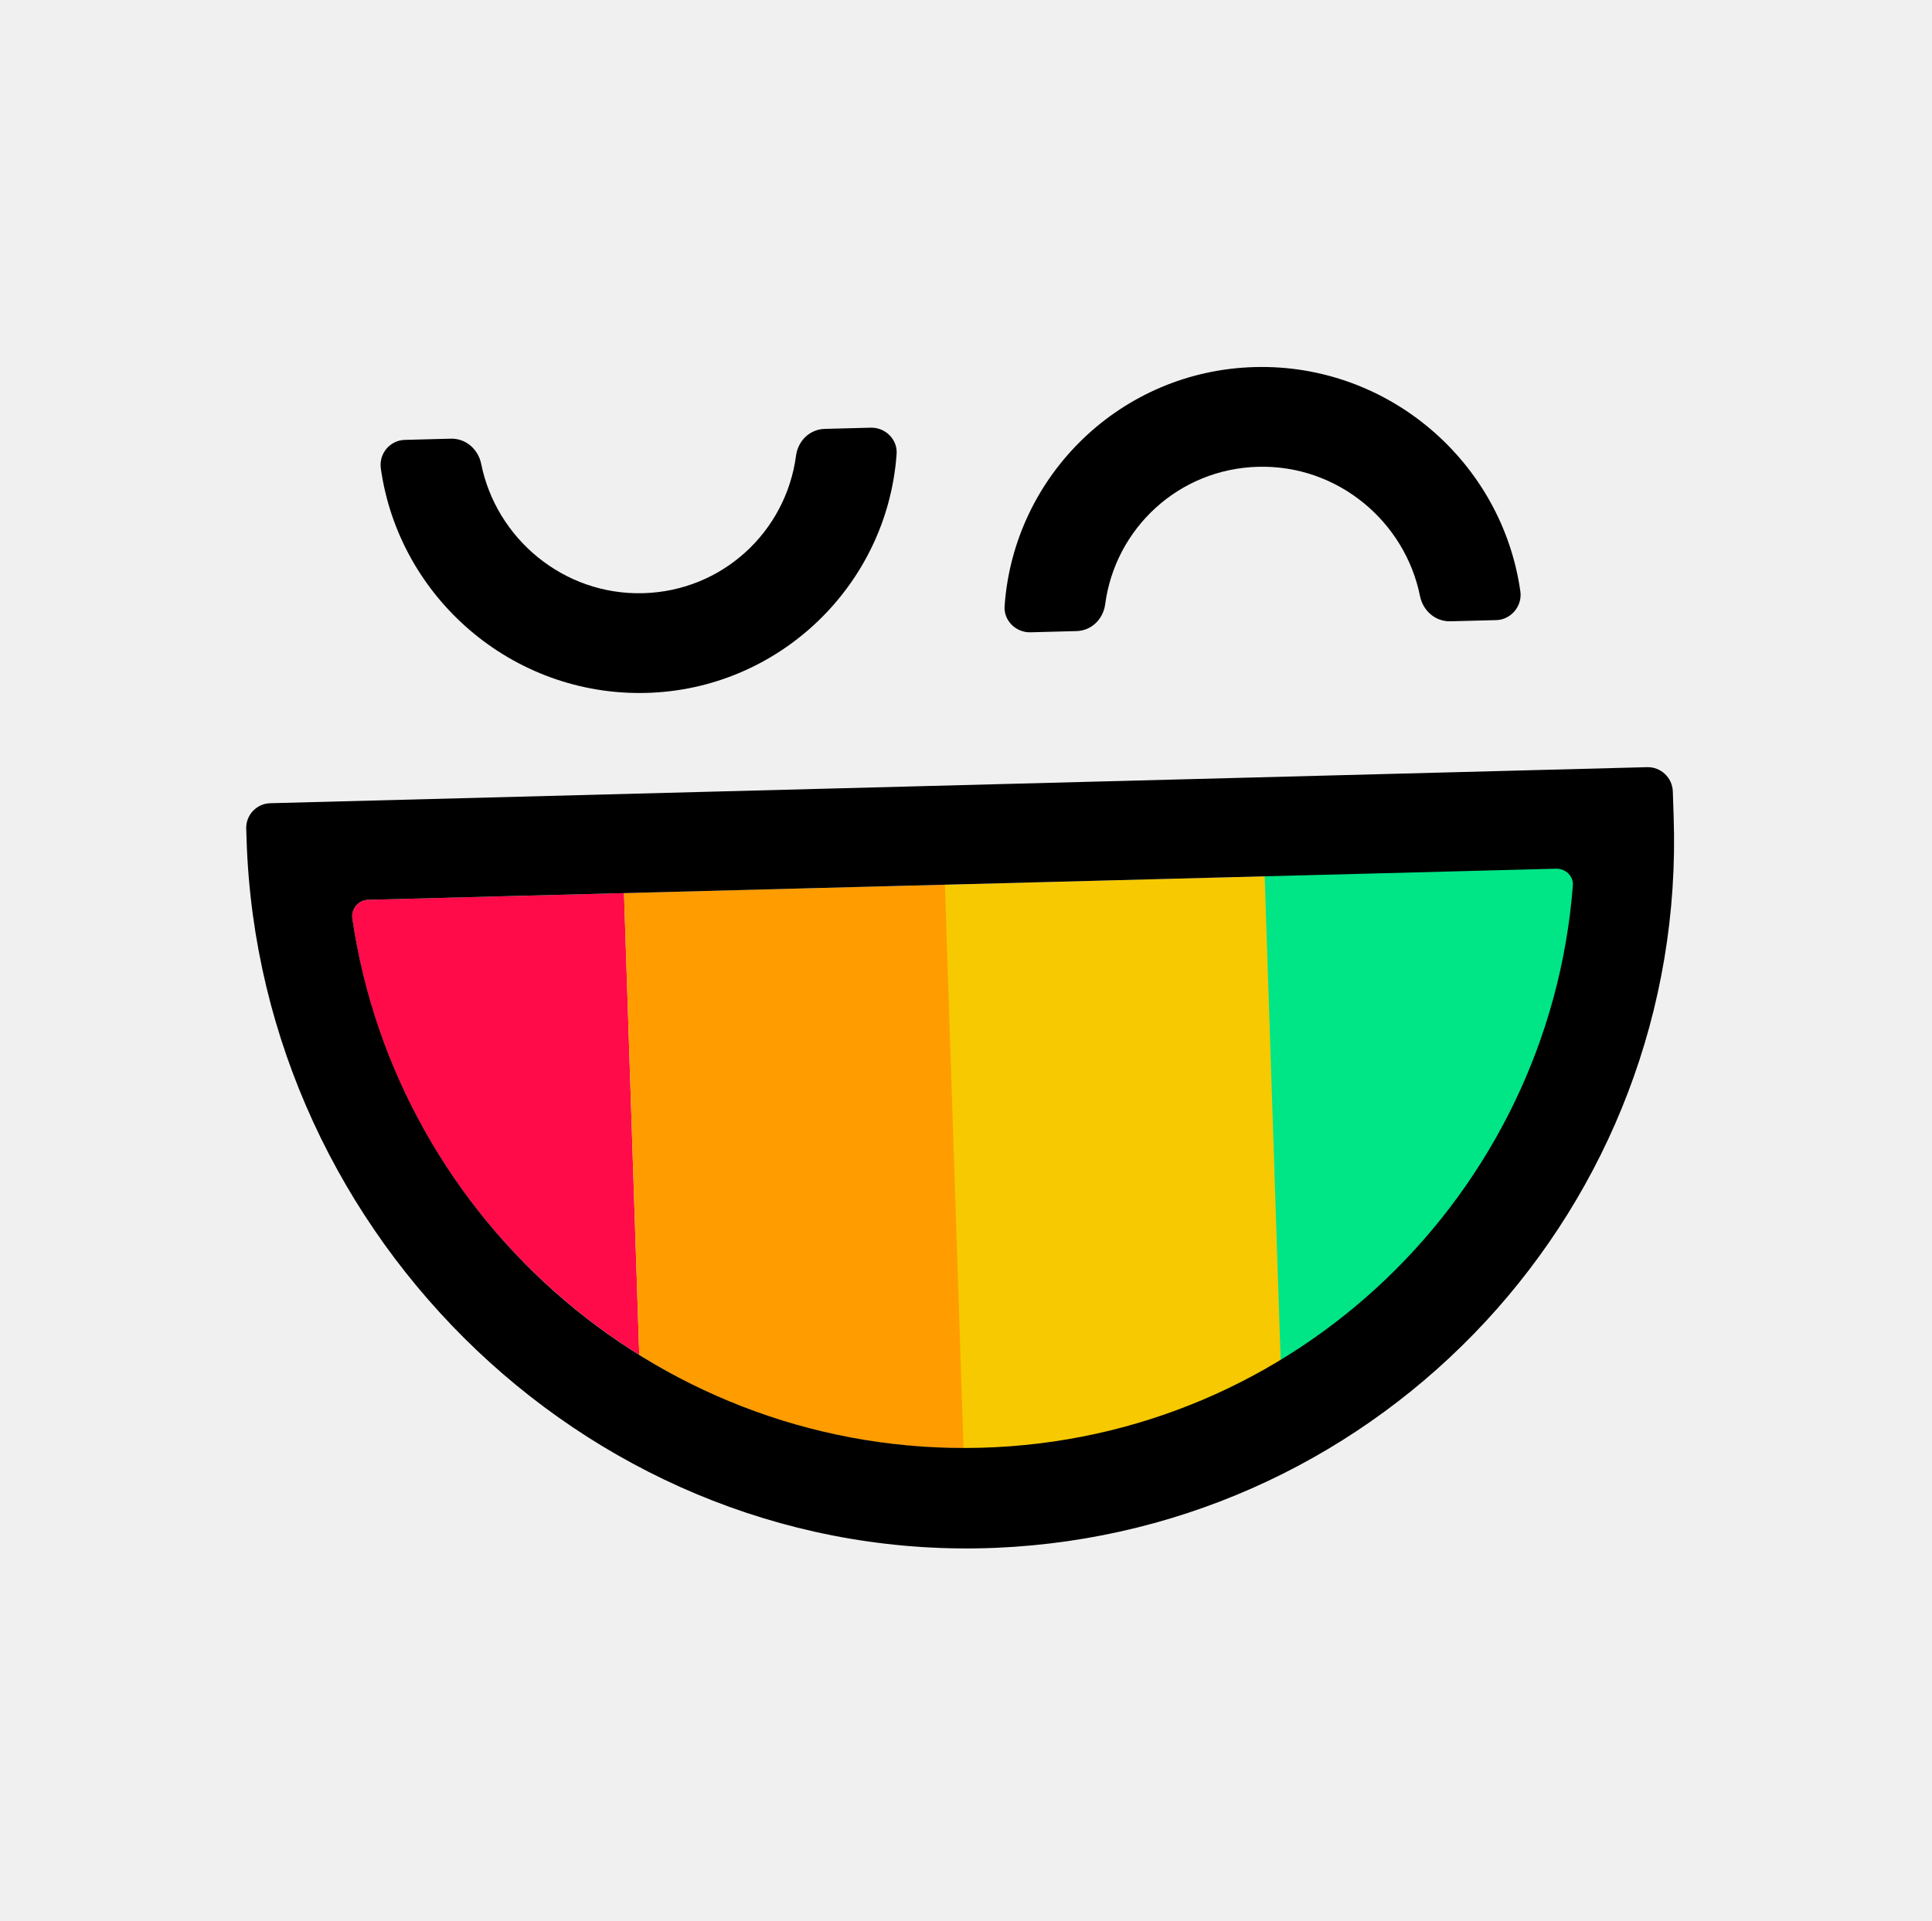
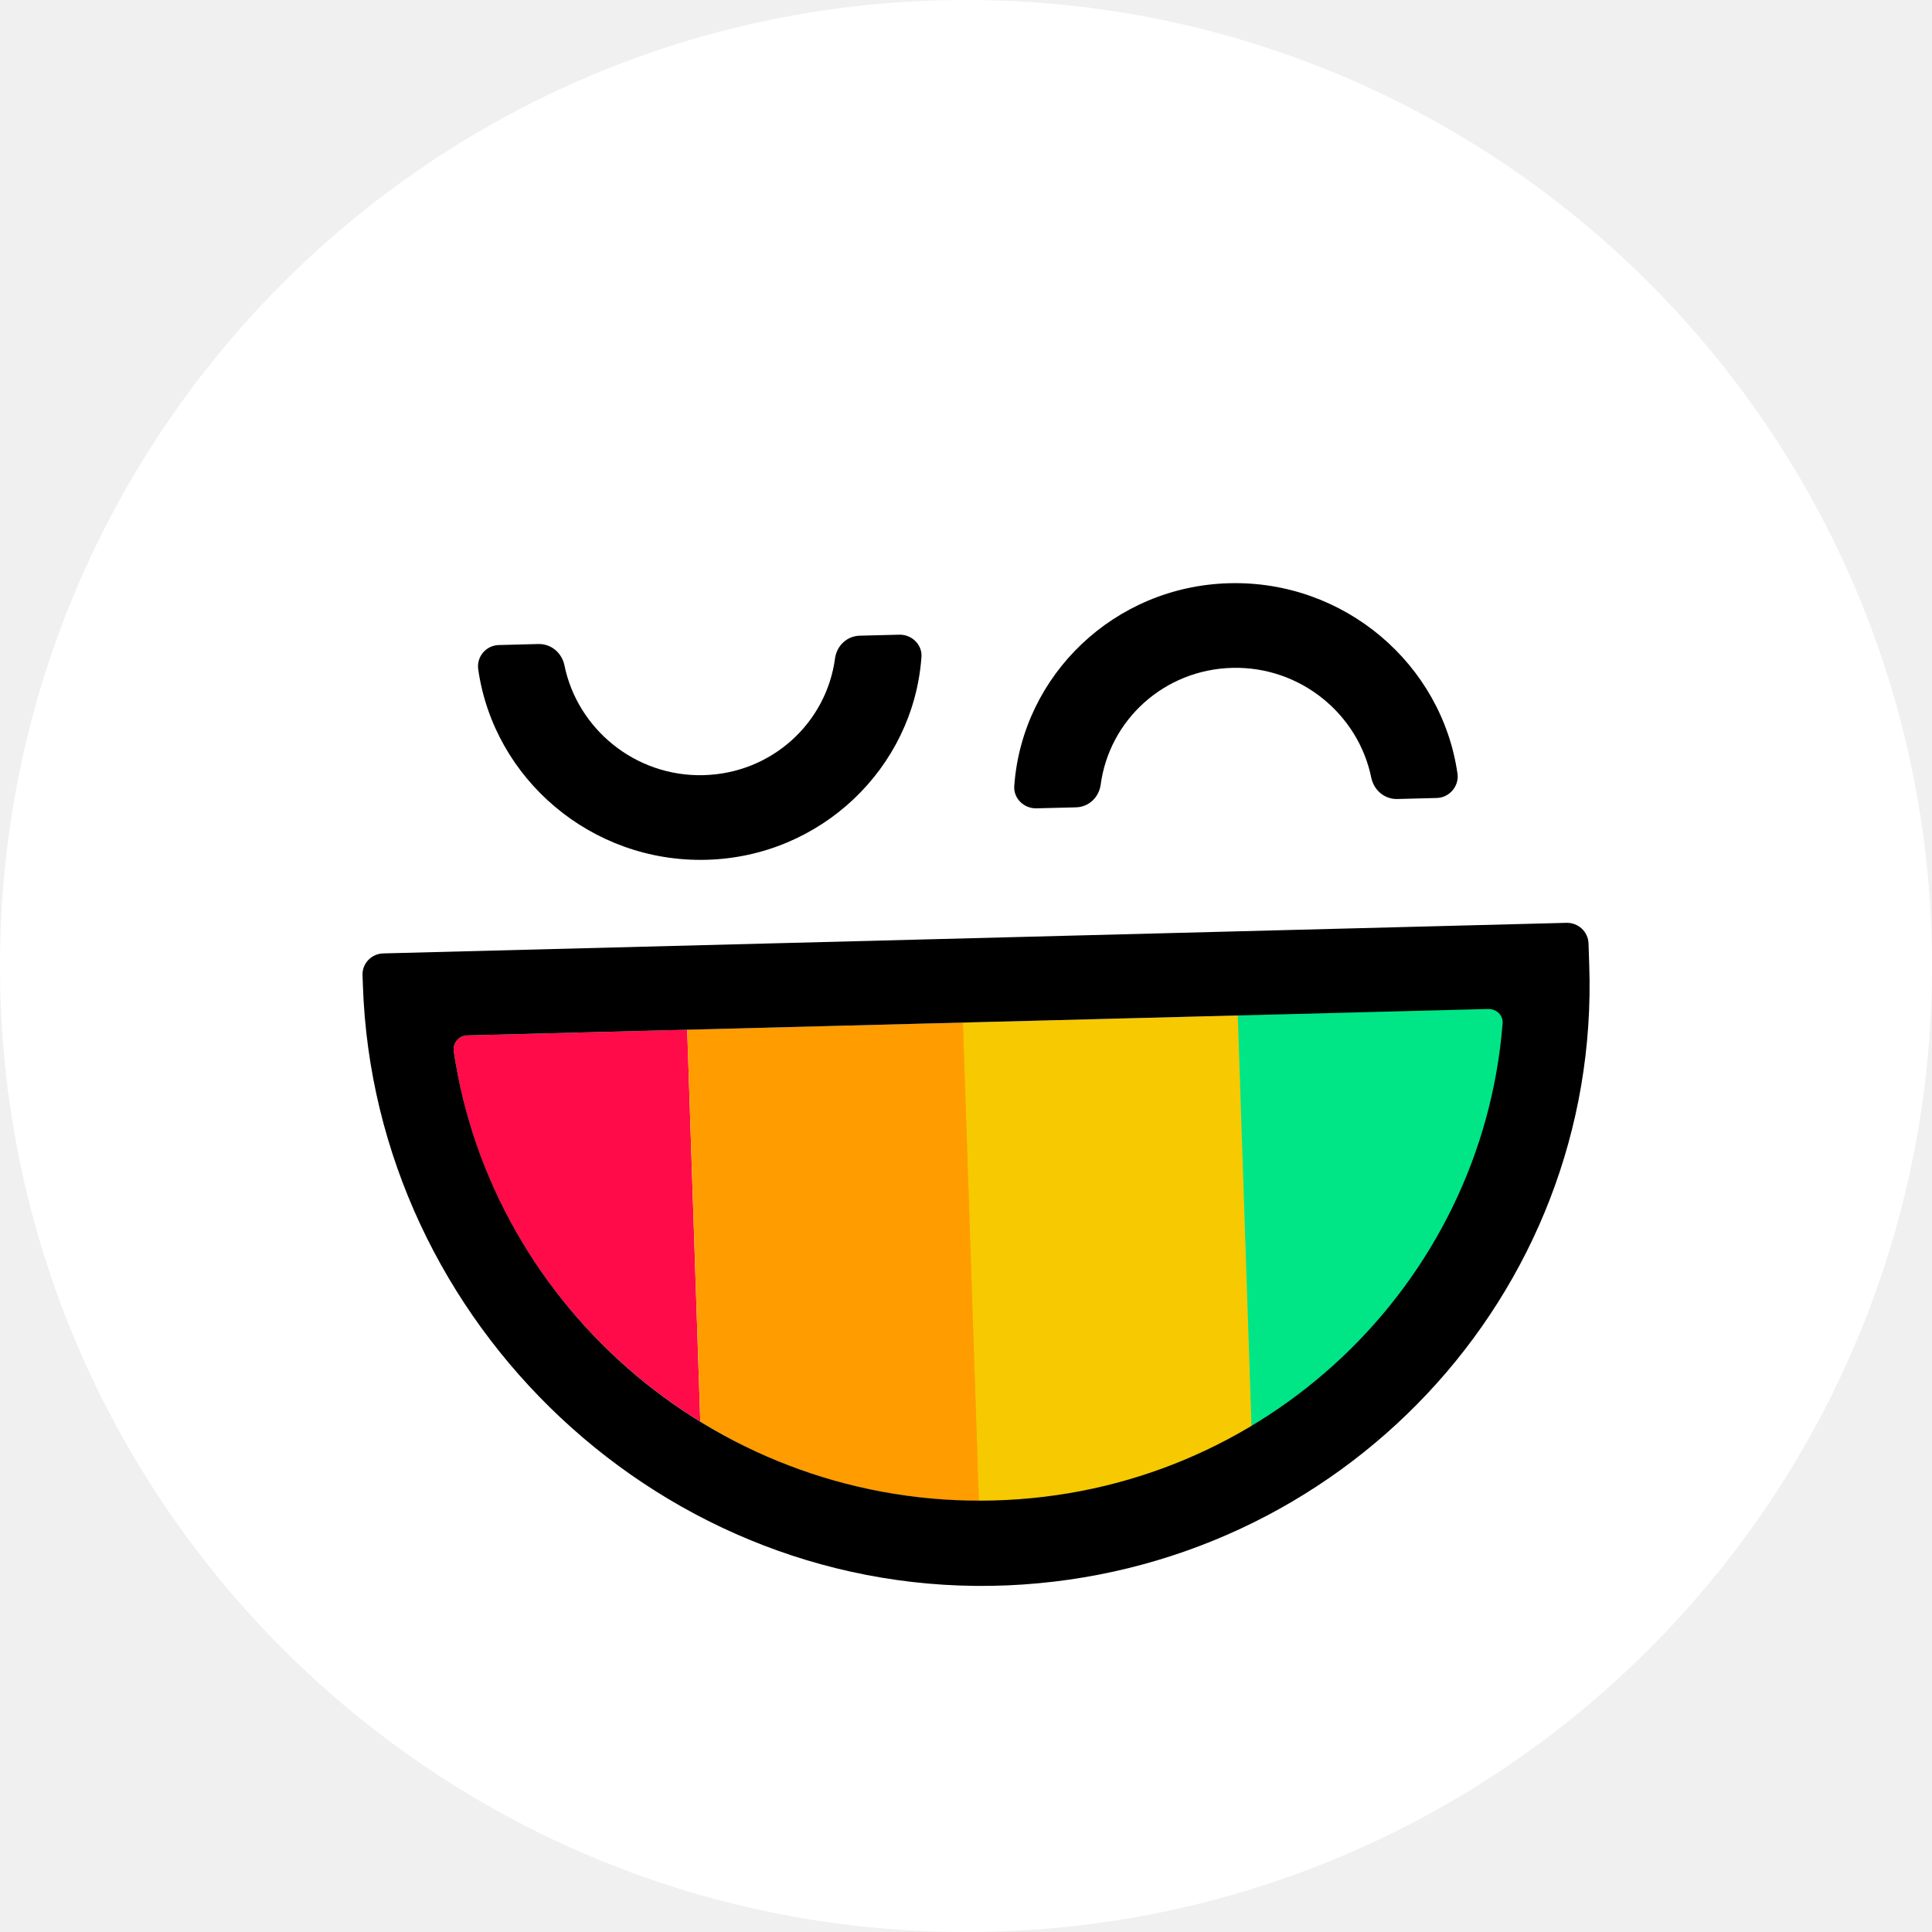
- <svg xmlns="http://www.w3.org/2000/svg" width="517" height="514" viewBox="0 0 517 514" fill="none">
-   <path d="M172.95 185.439C137.128 186.377 106.729 159.937 101.894 125.272C101.41 121.243 104.46 117.825 108.324 117.723L120.616 117.401C124.654 117.296 127.914 120.198 128.744 124.042C132.746 144.144 150.822 159.31 172.07 158.753C193.317 158.197 210.368 142.287 213.032 121.834C213.607 117.954 216.669 114.886 220.708 114.78L233 114.459C237.039 114.353 240.316 117.781 239.916 121.658C237.376 156.516 208.597 184.506 172.95 185.439Z" fill="black" />
-   <path d="M400.435 165.952L388.142 166.274C384.104 166.38 380.844 163.478 380.015 159.634C376.012 139.531 357.936 124.366 336.688 124.922C315.441 125.479 298.391 141.388 295.726 161.841C295.151 165.722 292.089 168.789 288.05 168.895L275.758 169.217C271.719 169.323 268.443 165.894 268.842 162.018C271.382 127.159 299.985 99.174 335.808 98.236C371.63 97.298 402.029 123.738 406.864 158.404C407.343 162.257 404.298 165.851 400.435 165.952Z" fill="black" />
-   <path d="M98.502 240.807C95.868 240.876 94.011 243.209 94.268 245.662C101.351 295.205 130.51 337.316 171.065 362.612L166.986 239.014L98.502 240.807Z" fill="#FF0B4A" />
-   <path d="M166.987 239.014L171.066 362.612C196.37 378.466 226.196 387.526 258.008 387.571L253.032 236.76L166.987 239.014Z" fill="#FF9C00" />
-   <path d="M258.009 387.571C259.413 387.534 261 387.669 262.404 387.632C292.081 386.855 319.741 378.223 343.165 363.728L338.901 234.512L252.856 236.765L257.833 387.576L258.009 387.571Z" fill="#F6C900" />
-   <path d="M421.065 236.86C421.331 234.196 419.137 232.128 416.482 232.197L338.425 234.241L342.724 364.512C386.829 337.493 416.994 290.644 421.065 236.86Z" fill="#00E586" />
-   <path d="M266.62 414.23C159.913 418.782 69.521 331.884 65.992 224.965L65.888 221.805C65.766 218.118 68.653 215.055 72.341 214.959L440.751 205.311C444.439 205.215 447.523 208.121 447.644 211.808L447.864 218.48C451.475 322.585 370.342 409.757 266.62 414.23ZM98.502 240.807C95.868 240.876 94.012 243.209 94.269 245.662C106.105 327.412 177.933 389.668 262.397 387.456C346.861 385.244 414.46 319.337 420.886 237.109C421.15 234.467 418.974 232.415 416.34 232.484L98.502 240.807Z" fill="black" />
+ <svg xmlns="http://www.w3.org/2000/svg" width="64" height="64" viewBox="0 0 64 64" fill="none">
+   <g clip-path="url(#clip0_437_335)">
+     <circle cx="32" cy="32" r="32" fill="white" />
+     <path d="M23.399 28.482C19.588 28.58 16.354 25.802 15.84 22.161C15.788 21.737 16.113 21.378 16.524 21.368L17.832 21.334C18.261 21.323 18.608 21.628 18.696 22.031C19.122 24.143 21.045 25.737 23.305 25.678C25.566 25.62 27.38 23.948 27.663 21.799C27.724 21.392 28.05 21.07 28.48 21.058L29.787 21.025C30.217 21.014 30.566 21.374 30.523 21.781C30.253 25.443 27.191 28.384 23.399 28.482Z" fill="black" />
+     <path d="M47.599 26.434L46.292 26.468C45.862 26.48 45.515 26.175 45.427 25.771C45.001 23.659 43.078 22.066 40.818 22.124C38.557 22.183 36.744 23.854 36.46 26.003C36.399 26.41 36.073 26.733 35.644 26.744L34.336 26.777C33.906 26.789 33.558 26.428 33.6 26.021C33.87 22.359 36.913 19.419 40.724 19.32C44.535 19.222 47.769 22 48.283 25.642C48.334 26.046 48.01 26.424 47.599 26.434Z" fill="black" />
+     <path d="M15.479 34.299C15.199 34.306 15.001 34.551 15.028 34.809C15.782 40.014 18.884 44.438 23.198 47.095L22.764 34.11L15.479 34.299Z" fill="#FF0B4A" />
+     <path d="M22.765 34.11L23.199 47.095C25.89 48.761 29.064 49.713 32.448 49.718L31.918 33.873L22.765 34.11Z" fill="#FF9C00" />
+     <path d="M32.448 49.717C32.597 49.714 32.766 49.728 32.915 49.724C36.072 49.642 39.015 48.735 41.507 47.212L41.053 33.637L31.9 33.874L32.429 49.718L32.448 49.717Z" fill="#F6C900" />
+     <path d="M49.794 33.884C49.822 33.604 49.589 33.387 49.307 33.394L41.003 33.609L41.46 47.295C46.152 44.456 49.361 39.535 49.794 33.884Z" fill="#00E586" />
+     <path d="M33.364 52.518C22.012 52.996 12.396 43.867 12.021 32.634L12.009 32.302C11.996 31.915 12.304 31.593 12.696 31.583L51.889 30.57C52.281 30.559 52.609 30.865 52.622 31.252L52.645 31.953C53.029 42.89 44.398 52.048 33.364 52.518ZM15.479 34.299C15.199 34.306 15.001 34.551 15.029 34.809C16.288 43.397 23.929 49.938 32.915 49.705C41.9 49.473 49.092 42.549 49.775 33.91C49.803 33.633 49.572 33.417 49.291 33.424L15.479 34.299Z" fill="black" />
+   </g>
+   <defs>
+     <clipPath id="clip0_437_335">
+       <rect width="64" height="64" fill="white" />
+     </clipPath>
+   </defs>
</svg>
